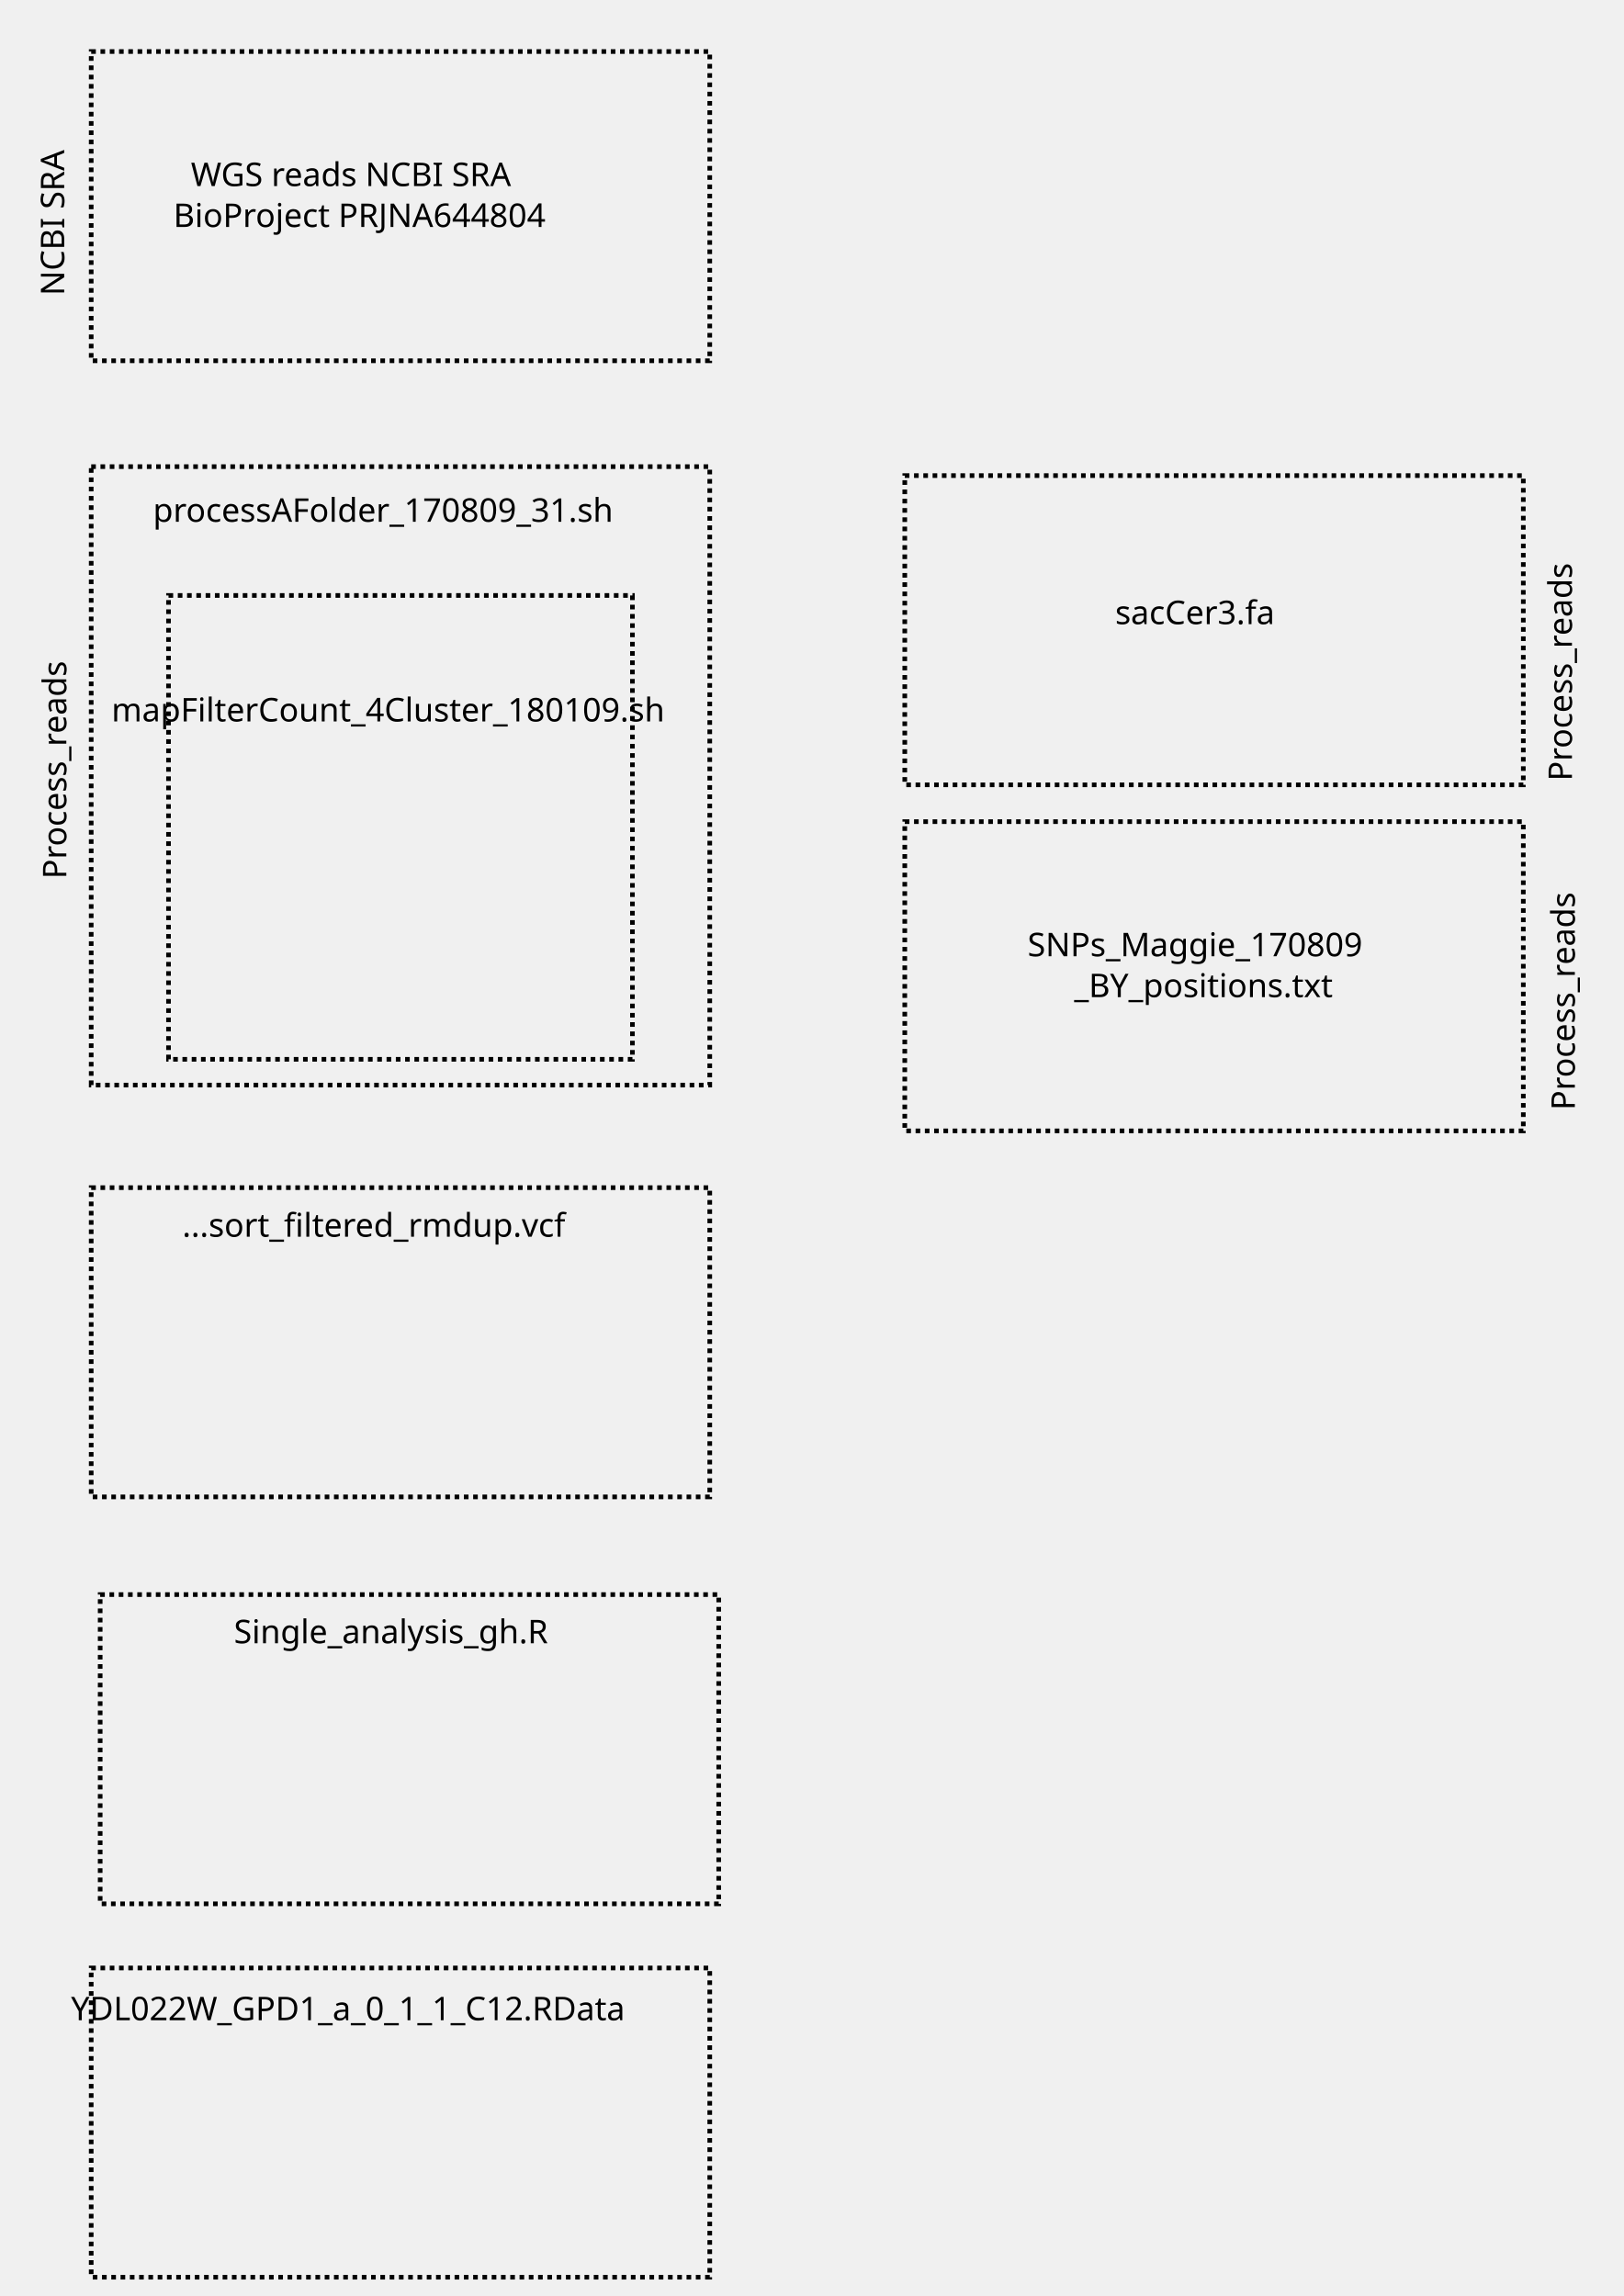
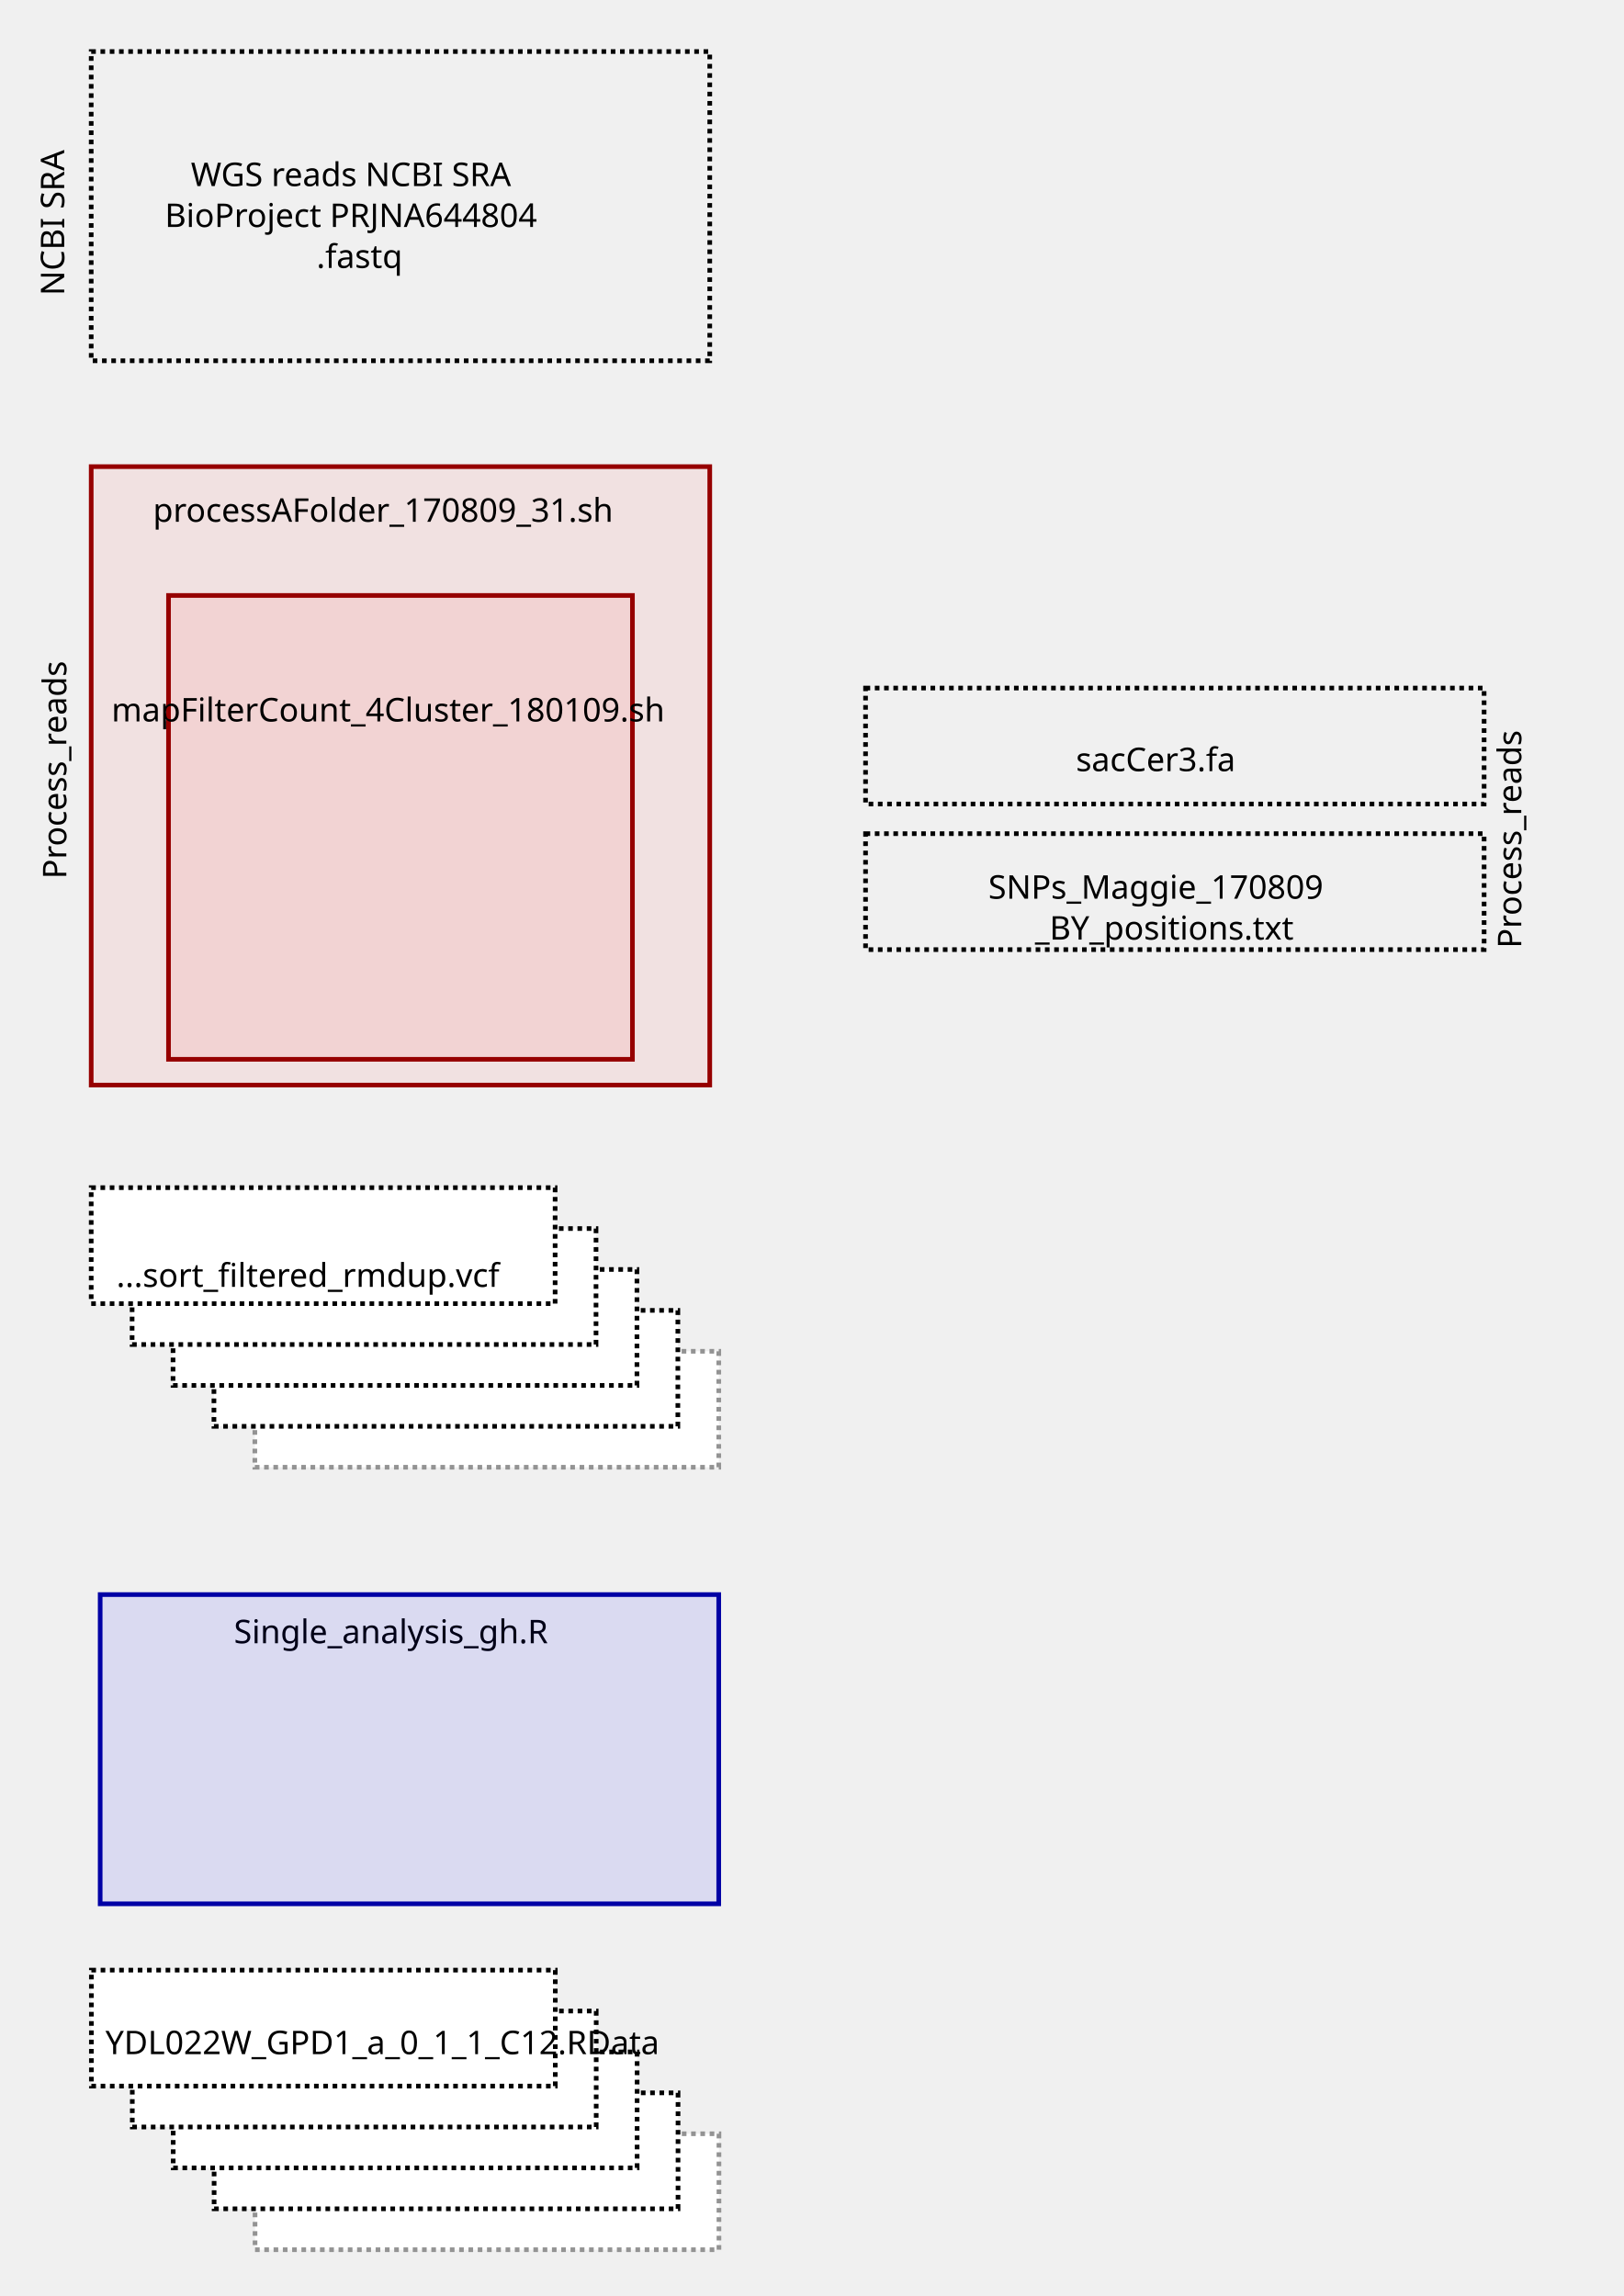
<svg xmlns="http://www.w3.org/2000/svg" width="210mm" height="297mm" viewBox="0 0 210 297" version="1.1" id="svg5">
  <defs id="defs2" />
  <g id="layer1">
+     <rect style="fill:#0000ff;fill-opacity:0.093;stroke:#0000a5;stroke-width:0.6;stroke-miterlimit:4;stroke-dasharray:none;stroke-dashoffset:0;stroke-opacity:1" id="rect850-5-8-7-0-41" width="80" height="40" x="8.883" y="406.613" />
+     <rect style="fill:#0000ff;fill-opacity:0.093;stroke:#0000a5;stroke-width:0.6;stroke-miterlimit:4;stroke-dasharray:none;stroke-dashoffset:0;stroke-opacity:1" id="rect850-5-8-7-0-4" width="80" height="40" x="117.758" y="307.737" />
+     <rect style="fill:#0000ff;fill-opacity:0.093;stroke:#0000a5;stroke-width:0.6;stroke-miterlimit:4;stroke-dasharray:none;stroke-dashoffset:0;stroke-opacity:1" id="rect850-5-8-7-0" width="80" height="40" x="7.401" y="304.034" />
    <rect style="fill:none;stroke:#000000;stroke-width:0.6;stroke-dasharray:0.6, 0.6" id="rect850" width="80" height="40" x="11.795" y="6.666" />
-     <rect style="fill:none;stroke:#000000;stroke-width:0.6;stroke-dasharray:0.6, 0.6" id="rect874" width="80" height="80" x="11.795" y="60.361" />
-     <rect style="fill:none;stroke:#000000;stroke-width:0.6;stroke-dasharray:0.6, 0.6" id="rect876" width="60" height="60" x="21.795" y="77.026" />
-     <rect style="fill:none;stroke:#000000;stroke-width:0.6;stroke-dasharray:0.6, 0.6" id="rect876-8" width="60" height="60" x="-101.894" y="203.252" />
-     <rect style="fill:none;stroke:#000000;stroke-width:0.6;stroke-dasharray:0.6, 0.6" id="rect850-5" width="80" height="40" x="11.795" y="153.629" />
-     <rect style="fill:none;stroke:#000000;stroke-width:0.6;stroke-dasharray:0.6, 0.6" id="rect850-5-8" width="80" height="40" x="11.795" y="254.569" />
-     <rect style="fill:none;stroke:#000000;stroke-width:0.6;stroke-dasharray:0.6, 0.6" id="rect850-5-8-0" width="80" height="40" x="11.795" y="302.506" />
-     <rect style="fill:none;stroke:#000000;stroke-width:0.6;stroke-dasharray:0.6, 0.6" id="rect850-5-8-3" width="80" height="40" x="11.795" y="353.619" />
-     <rect style="fill:none;stroke:#000000;stroke-width:0.6;stroke-dasharray:0.6, 0.6" id="rect850-5-8-3-4" width="80" height="40" x="11.795" y="405.79" />
+     <rect style="fill:#ff0000;stroke:#960000;stroke-width:0.6;stroke-dasharray:none;stroke-miterlimit:4;stroke-dashoffset:0;stroke-opacity:1;fill-opacity:0.065" id="rect874" width="80" height="80" x="11.795" y="60.361" />
+     <rect style="fill:#ff0000;stroke:#960000;stroke-width:0.6;stroke-dasharray:none;stroke-opacity:1;stroke-miterlimit:4;stroke-dashoffset:0;fill-opacity:0.065" id="rect876" width="60" height="60" x="21.795" y="77.026" />
+     <g id="g2250">
+       <rect style="fill:#ffffff;fill-opacity:1;stroke:#939393;stroke-width:0.6;stroke-dasharray:0.6, 0.6;stroke-opacity:1" id="rect850-5-9-5-0-2" width="60" height="15" x="32.961" y="174.795" />
+       <rect style="fill:#ffffff;fill-opacity:1;stroke:#000000;stroke-width:0.6;stroke-dasharray:0.6, 0.6" id="rect850-5-9-5-0" width="60" height="15" x="27.67" y="169.504" />
+       <rect style="fill:#ffffff;fill-opacity:1;stroke:#000000;stroke-width:0.6;stroke-dasharray:0.6, 0.6" id="rect850-5-9-5" width="60" height="15" x="22.378" y="164.212" />
+       <rect style="fill:#ffffff;fill-opacity:1;stroke:#000000;stroke-width:0.6;stroke-dasharray:0.6, 0.6" id="rect850-5-9" width="60" height="15" x="17.086" y="158.92" />
+       <rect style="fill:#ffffff;fill-opacity:1;stroke:#000000;stroke-width:0.6;stroke-dasharray:0.6, 0.6" id="rect850-5" width="60" height="15" x="11.795" y="153.629" />
+     </g>
    <text xml:space="preserve" style="font-style:normal;font-weight:normal;font-size:4.233px;line-height:1.25;font-family:sans-serif;fill:#000000;fill-opacity:1;stroke:none;stroke-width:0.265" x="49.244" y="24.071" id="text3011">
      <tspan id="tspan3009" style="font-size:4.233px;text-align:center;text-anchor:middle;stroke-width:0.265" x="49.244" y="24.071">WGS reads NCBI SRA</tspan>
      <tspan style="font-size:4.233px;text-align:center;text-anchor:middle;stroke-width:0.265" x="49.244" y="29.363" id="tspan27733">BioProject PRJNA644804</tspan>
+       <tspan style="font-size:4.233px;text-align:center;text-anchor:middle;stroke-width:0.265" x="49.244" y="34.654" id="tspan3020">.fastq</tspan>
    </text>
-     <rect style="fill:none;stroke:#000000;stroke-width:0.6;stroke-dasharray:0.6, 0.6" id="rect850-5-88" width="80" height="40" x="117.017" y="61.521" />
-     <rect style="fill:none;stroke:#000000;stroke-width:0.6;stroke-dasharray:0.6, 0.6" id="rect850-5-88-7" width="80" height="40" x="117.017" y="106.284" />
-     <text xml:space="preserve" style="font-style:normal;font-weight:normal;font-size:4.233px;line-height:1.25;font-family:sans-serif;fill:#000000;fill-opacity:1;stroke:none;stroke-width:0.265" x="157.299" y="80.734" id="text3011-0">
-       <tspan style="font-size:4.233px;text-align:center;text-anchor:middle;stroke-width:0.265" x="157.299" y="80.734" id="tspan27733-6">sacCer3.fa</tspan>
+     <rect style="fill:none;stroke:#000000;stroke-width:0.6;stroke-dasharray:0.6, 0.6" id="rect850-5-88" width="80" height="15" x="111.945" y="89.003" />
+     <rect style="fill:none;stroke:#000000;stroke-width:0.6;stroke-dasharray:0.6, 0.6" id="rect850-5-88-7" width="80" height="15" x="111.945" y="107.837" />
+     <rect style="fill:none;stroke:#000000;stroke-width:0.6;stroke-dasharray:0.6, 0.6" id="rect850-5-88-7-8" width="80" height="15" x="-142.865" y="292.56" />
+     <rect style="fill:none;stroke:#000000;stroke-width:0.6;stroke-dasharray:0.6, 0.6" id="rect850-5-88-7-83" width="80" height="15" x="-142.865" y="307.56" />
+     <rect style="fill:none;stroke:#000000;stroke-width:0.6;stroke-dasharray:0.6, 0.6" id="rect850-5-88-7-3" width="80" height="15" x="-142.865" y="322.56" />
+     <text xml:space="preserve" style="font-style:normal;font-weight:normal;font-size:4.233px;line-height:1.25;font-family:sans-serif;fill:#000000;fill-opacity:1;stroke:none;stroke-width:0.265" x="152.226" y="99.749" id="text3011-0">
+       <tspan style="font-size:4.233px;text-align:center;text-anchor:middle;stroke-width:0.265" x="152.226" y="99.749" id="tspan27733-6">sacCer3.fa</tspan>
    </text>
-     <text xml:space="preserve" style="font-style:normal;font-weight:normal;font-size:4.233px;line-height:1.25;font-family:sans-serif;fill:#000000;fill-opacity:1;stroke:none;stroke-width:0.265" x="158.41" y="123.692" id="text3011-0-5">
-       <tspan style="font-size:4.233px;text-align:center;text-anchor:middle;stroke-width:0.265" x="158.41" y="123.692" id="tspan27733-6-0">SNPs_Maggie_170809</tspan>
-       <tspan style="font-size:4.233px;text-align:center;text-anchor:middle;stroke-width:0.265" x="158.41" y="128.983" id="tspan58890">_BY_positions.txt</tspan>
+     <text xml:space="preserve" style="font-style:normal;font-weight:normal;font-size:4.233px;line-height:1.25;font-family:sans-serif;fill:#000000;fill-opacity:1;stroke:none;stroke-width:0.265" x="153.337" y="116.249" id="text3011-0-5">
+       <tspan style="font-size:4.233px;text-align:center;text-anchor:middle;stroke-width:0.265" x="153.337" y="116.249" id="tspan27733-6-0">SNPs_Maggie_170809</tspan>
+       <tspan style="font-size:4.233px;text-align:center;text-anchor:middle;stroke-width:0.265" x="153.337" y="121.54" id="tspan58890">_BY_positions.txt</tspan>
    </text>
    <text xml:space="preserve" style="font-style:normal;font-weight:normal;font-size:4.233px;line-height:1.25;font-family:sans-serif;fill:#000000;fill-opacity:1;stroke:none;stroke-width:0.265" x="-26.057" y="8.308" id="text3011-7" transform="rotate(-90)">
      <tspan style="font-size:4.233px;text-align:center;text-anchor:middle;stroke-width:0.265" x="-26.057" y="8.308" id="tspan27733-5">NCBI SRA</tspan>
    </text>
    <text xml:space="preserve" style="font-style:normal;font-weight:normal;font-size:4.233px;line-height:1.25;font-family:sans-serif;fill:#000000;fill-opacity:1;stroke:none;stroke-width:0.265" x="-96.845" y="8.577" id="text3011-7-2" transform="rotate(-90)">
      <tspan style="font-size:4.233px;text-align:center;text-anchor:middle;stroke-width:0.265" x="-96.845" y="8.577" id="tspan27733-5-0">Process_reads</tspan>
    </text>
-     <text xml:space="preserve" style="font-style:normal;font-weight:normal;font-size:4.233px;line-height:1.25;font-family:sans-serif;fill:#000000;fill-opacity:1;stroke:none;stroke-width:0.265" x="-84.168" y="203.306" id="text3011-7-2-5" transform="rotate(-90)">
-       <tspan style="font-size:4.233px;text-align:center;text-anchor:middle;stroke-width:0.265" x="-84.168" y="203.306" id="tspan27733-5-0-8">Process_reads</tspan>
-     </text>
-     <text xml:space="preserve" style="font-style:normal;font-weight:normal;font-size:4.233px;line-height:1.25;font-family:sans-serif;fill:#000000;fill-opacity:1;stroke:none;stroke-width:0.265" x="-126.755" y="203.676" id="text3011-7-2-5-2" transform="rotate(-90)">
-       <tspan style="font-size:4.233px;text-align:center;text-anchor:middle;stroke-width:0.265" x="-126.755" y="203.676" id="tspan27733-5-0-8-8">Process_reads</tspan>
+     <text xml:space="preserve" style="font-style:normal;font-weight:normal;font-size:4.233px;line-height:1.25;font-family:sans-serif;fill:#000000;fill-opacity:1;stroke:none;stroke-width:0.265" x="-105.804" y="196.752" id="text3011-7-2-5" transform="rotate(-90)">
+       <tspan style="font-size:4.233px;text-align:center;text-anchor:middle;stroke-width:0.265" x="-105.804" y="196.752" id="tspan27733-5-0-8">Process_reads</tspan>
    </text>
    <text xml:space="preserve" style="font-style:normal;font-weight:normal;font-size:4.233px;line-height:1.25;font-family:sans-serif;fill:#000000;fill-opacity:1;stroke:none;stroke-width:0.265" x="52.293" y="67.496" id="text3011-0-2">
      <tspan style="font-size:4.233px;text-align:center;text-anchor:middle;stroke-width:0.265" x="52.293" y="67.496" id="tspan27733-6-6">processAFolder_170809_31.sh</tspan>
    </text>
    <text xml:space="preserve" style="font-style:normal;font-weight:normal;font-size:4.233px;line-height:1.25;font-family:sans-serif;fill:#000000;fill-opacity:1;stroke:none;stroke-width:0.265" x="52.944" y="93.32" id="text3011-0-2-5">
      <tspan style="font-size:4.233px;text-align:center;text-anchor:middle;stroke-width:0.265" x="52.944" y="93.32" id="tspan27733-6-6-9">mapFilterCount_4Cluster_180109.sh</tspan>
    </text>
-     <text xml:space="preserve" style="font-style:normal;font-weight:normal;font-size:4.233px;line-height:1.25;font-family:sans-serif;fill:#000000;fill-opacity:1;stroke:none;stroke-width:0.265" x="51.092" y="159.978" id="text3011-0-2-2">
-       <tspan style="font-size:4.233px;text-align:center;text-anchor:middle;stroke-width:0.265" x="51.092" y="159.978" id="tspan27733-6-6-2">...sort_filtered_rmdup.vcf</tspan>
+     <text xml:space="preserve" style="font-style:normal;font-weight:normal;font-size:4.233px;line-height:1.25;font-family:sans-serif;fill:#000000;fill-opacity:1;stroke:none;stroke-width:0.265" x="42.575" y="166.459" id="text3011-0-2-2">
+       <tspan style="font-size:4.233px;text-align:center;text-anchor:middle;stroke-width:0.265" x="42.575" y="166.459" id="tspan27733-6-6-2">...sort_filtered_rmdup.vcf</tspan>
    </text>
    <text xml:space="preserve" style="font-style:normal;font-weight:normal;font-size:4.233px;line-height:1.25;font-family:sans-serif;fill:#000000;fill-opacity:1;stroke:none;stroke-width:0.265" x="53.314" y="212.564" id="text3011-0-2-3">
      <tspan style="font-size:4.233px;text-align:center;text-anchor:middle;stroke-width:0.265" x="53.314" y="212.564" id="tspan27733-6-6-7">Single_analysis_gh.R</tspan>
    </text>
-     <text xml:space="preserve" style="font-style:normal;font-weight:normal;font-size:4.233px;line-height:1.25;font-family:sans-serif;fill:#000000;fill-opacity:1;stroke:none;stroke-width:0.265" x="-74.818" y="214.416" id="text3011-0-2-1">
-       <tspan style="font-size:4.233px;text-align:center;text-anchor:middle;stroke-width:0.265" x="-74.818" y="214.416" id="tspan27733-6-6-1">processAFolder_170809_31.sh</tspan>
+     <text xml:space="preserve" style="font-style:normal;font-weight:normal;font-size:4.233px;line-height:1.25;font-family:sans-serif;fill:#000000;fill-opacity:1;stroke:none;stroke-width:0.265" x="-104.492" y="247.778" id="text3011-0-2-1">
+       <tspan style="font-size:4.233px;text-align:center;text-anchor:middle;stroke-width:0.265" x="-104.492" y="247.778" id="tspan27733-6-6-1">processAFolder_170809_31.sh</tspan>
    </text>
-     <text xml:space="preserve" style="font-style:normal;font-weight:normal;font-size:4.233px;line-height:1.25;font-family:sans-serif;fill:#000000;fill-opacity:1;stroke:none;stroke-width:0.265" x="-74.448" y="228.118" id="text3011-0-2-18">
-       <tspan style="font-size:4.233px;text-align:center;text-anchor:middle;stroke-width:0.265" x="-74.448" y="228.118" id="tspan27733-6-6-5">processAFolder_170809_31.sh</tspan>
+     <text xml:space="preserve" style="font-style:normal;font-weight:normal;font-size:4.233px;line-height:1.25;font-family:sans-serif;fill:#000000;fill-opacity:1;stroke:none;stroke-width:0.265" x="-104.122" y="261.48" id="text3011-0-2-18">
+       <tspan style="font-size:4.233px;text-align:center;text-anchor:middle;stroke-width:0.265" x="-104.122" y="261.48" id="tspan27733-6-6-5">processAFolder_170809_31.sh</tspan>
    </text>
-     <text xml:space="preserve" style="font-style:normal;font-weight:normal;font-size:4.233px;line-height:1.25;font-family:sans-serif;fill:#000000;fill-opacity:1;stroke:none;stroke-width:0.265" x="-75.929" y="237.746" id="text3011-0-2-27">
-       <tspan style="font-size:4.233px;text-align:center;text-anchor:middle;stroke-width:0.265" x="-75.929" y="237.746" id="tspan27733-6-6-59">processAFolder_170809_31.sh</tspan>
+     <text xml:space="preserve" style="font-style:normal;font-weight:normal;font-size:4.233px;line-height:1.25;font-family:sans-serif;fill:#000000;fill-opacity:1;stroke:none;stroke-width:0.265" x="-105.603" y="271.108" id="text3011-0-2-27">
+       <tspan style="font-size:4.233px;text-align:center;text-anchor:middle;stroke-width:0.265" x="-105.603" y="271.108" id="tspan27733-6-6-59">processAFolder_170809_31.sh</tspan>
    </text>
-     <text xml:space="preserve" style="font-style:normal;font-weight:normal;font-size:4.233px;line-height:1.25;font-family:sans-serif;fill:#000000;fill-opacity:1;stroke:none;stroke-width:0.265" x="-63.708" y="250.337" id="text3011-0-2-4">
-       <tspan style="font-size:4.233px;text-align:center;text-anchor:middle;stroke-width:0.265" x="-63.708" y="250.337" id="tspan27733-6-6-23">processAFolder_170809_31.sh</tspan>
-     </text>
-     <text xml:space="preserve" style="font-style:normal;font-weight:normal;font-size:4.233px;line-height:1.25;font-family:sans-serif;fill:#000000;fill-opacity:1;stroke:none;stroke-width:0.265" x="47.759" y="261.332" id="text3011-0-2-44">
-       <tspan style="font-size:4.233px;text-align:center;text-anchor:middle;stroke-width:0.265" x="47.759" y="261.332" id="tspan27733-6-6-4">YDL022W_GPD1_a_0_1_1_C12.RData</tspan>
+     <text xml:space="preserve" style="font-style:normal;font-weight:normal;font-size:4.233px;line-height:1.25;font-family:sans-serif;fill:#000000;fill-opacity:1;stroke:none;stroke-width:0.265" x="-93.383" y="283.699" id="text3011-0-2-4">
+       <tspan style="font-size:4.233px;text-align:center;text-anchor:middle;stroke-width:0.265" x="-93.383" y="283.699" id="tspan27733-6-6-23">processAFolder_170809_31.sh</tspan>
    </text>
    <text xml:space="preserve" style="font-style:normal;font-weight:normal;font-size:4.233px;line-height:1.25;font-family:sans-serif;fill:#000000;fill-opacity:1;stroke:none;stroke-width:0.265" x="49.241" y="314.976" id="text3011-0-2-7">
      <tspan style="font-size:4.233px;text-align:center;text-anchor:middle;stroke-width:0.265" x="49.241" y="314.976" id="tspan27733-6-6-43">AnalysesxQTL-gh.R</tspan>
    </text>
+     <text xml:space="preserve" style="font-style:normal;font-weight:normal;font-size:4.233px;line-height:1.25;font-family:sans-serif;fill:#000000;fill-opacity:1;stroke:none;stroke-width:0.265" x="48.5" y="416.447" id="text3011-0-2-39">
+       <tspan style="font-size:4.233px;text-align:center;text-anchor:middle;stroke-width:0.265" x="48.5" y="416.447" id="tspan27733-6-6-91">AnalysesxQTLfinal-gh.R</tspan>
+     </text>
+     <rect style="fill:#0000ff;stroke:#0000a5;stroke-width:0.6;stroke-dasharray:none;stroke-miterlimit:4;stroke-dashoffset:0;stroke-opacity:1;fill-opacity:0.093" id="rect850-5-8-7" width="80" height="40" x="12.956" y="206.268" />
+     <text xml:space="preserve" style="font-style:normal;font-weight:normal;font-size:4.233px;line-height:1.25;font-family:sans-serif;fill:#000000;fill-opacity:1;stroke:none;stroke-width:0.265" x="147.798" y="315.022" id="text3011-0-2-7-5">
+       <tspan style="font-size:4.233px;text-align:center;text-anchor:middle;stroke-width:0.265" x="147.798" y="315.022" id="tspan27733-6-6-43-1">AnalysesxQTLrep-gh.R</tspan>
+     </text>
+     <g id="g2243" transform="translate(-89.98878,15.36845)">
+       <rect style="fill:#ffffff;fill-opacity:1;stroke:#939393;stroke-width:0.6;stroke-dasharray:0.6, 0.6;stroke-opacity:1" id="rect850-5-9-5-0-2-7" width="60" height="15" x="122.973" y="260.644" />
+       <rect style="fill:#ffffff;fill-opacity:1;stroke:#000000;stroke-width:0.6;stroke-dasharray:0.6, 0.6" id="rect850-5-9-5-0-1" width="60" height="15" x="117.681" y="255.352" />
+       <rect style="fill:#ffffff;fill-opacity:1;stroke:#000000;stroke-width:0.6;stroke-dasharray:0.6, 0.6" id="rect850-5-9-5-5" width="60" height="15" x="112.39" y="250.06" />
+       <rect style="fill:#ffffff;fill-opacity:1;stroke:#000000;stroke-width:0.6;stroke-dasharray:0.6, 0.6" id="rect850-5-9-2" width="60" height="15" x="107.098" y="244.769" />
+       <rect style="fill:#ffffff;fill-opacity:1;stroke:#000000;stroke-width:0.6;stroke-dasharray:0.6, 0.6" id="rect850-5-5" width="60" height="15" x="101.806" y="239.477" />
+     </g>
+     <text xml:space="preserve" style="font-style:normal;font-weight:normal;font-size:4.233px;line-height:1.25;font-family:sans-serif;fill:#000000;fill-opacity:1;stroke:none;stroke-width:0.265" x="52.204" y="265.721" id="text3011-0-2-44">
+       <tspan style="font-size:4.233px;text-align:center;text-anchor:middle;stroke-width:0.265" x="52.204" y="265.721" id="tspan27733-6-6-4">YDL022W_GPD1_a_0_1_1_C12.RData</tspan>
+     </text>
+     <g id="g2243-5" transform="translate(-91.84039,113.134)">
+       <rect style="fill:#ffffff;fill-opacity:1;stroke:#939393;stroke-width:0.6;stroke-dasharray:0.6, 0.6;stroke-opacity:1" id="rect850-5-9-5-0-2-7-9" width="60" height="15" x="122.973" y="260.644" />
+       <rect style="fill:#ffffff;fill-opacity:1;stroke:#000000;stroke-width:0.6;stroke-dasharray:0.6, 0.6" id="rect850-5-9-5-0-1-6" width="60" height="15" x="117.681" y="255.352" />
+       <rect style="fill:#ffffff;fill-opacity:1;stroke:#000000;stroke-width:0.6;stroke-dasharray:0.6, 0.6" id="rect850-5-9-5-5-1" width="60" height="15" x="112.39" y="250.06" />
+       <rect style="fill:#ffffff;fill-opacity:1;stroke:#000000;stroke-width:0.6;stroke-dasharray:0.6, 0.6" id="rect850-5-9-2-6" width="60" height="15" x="107.098" y="244.769" />
+       <rect style="fill:#ffffff;fill-opacity:1;stroke:#000000;stroke-width:0.6;stroke-dasharray:0.6, 0.6" id="rect850-5-5-8" width="60" height="15" x="101.806" y="239.477" />
+     </g>
+     <g id="g2243-8" transform="translate(7.776814,112.7637)">
+       <rect style="fill:#ffffff;fill-opacity:1;stroke:#939393;stroke-width:0.6;stroke-dasharray:0.6, 0.6;stroke-opacity:1" id="rect850-5-9-5-0-2-7-4" width="60" height="15" x="122.973" y="260.644" />
+       <rect style="fill:#ffffff;fill-opacity:1;stroke:#000000;stroke-width:0.6;stroke-dasharray:0.6, 0.6" id="rect850-5-9-5-0-1-1" width="60" height="15" x="117.681" y="255.352" />
+       <rect style="fill:#ffffff;fill-opacity:1;stroke:#000000;stroke-width:0.6;stroke-dasharray:0.6, 0.6" id="rect850-5-9-5-5-2" width="60" height="15" x="112.39" y="250.06" />
+       <rect style="fill:#ffffff;fill-opacity:1;stroke:#000000;stroke-width:0.6;stroke-dasharray:0.6, 0.6" id="rect850-5-9-2-4" width="60" height="15" x="107.098" y="244.769" />
+       <rect style="fill:#ffffff;fill-opacity:1;stroke:#000000;stroke-width:0.6;stroke-dasharray:0.6, 0.6" id="rect850-5-5-0" width="60" height="15" x="101.806" y="239.477" />
+     </g>
    <text xml:space="preserve" style="font-style:normal;font-weight:normal;font-size:4.233px;line-height:1.25;font-family:sans-serif;fill:#000000;fill-opacity:1;stroke:none;stroke-width:0.265" x="44.797" y="361.479" id="text3011-0-2-78">
      <tspan style="font-size:4.233px;text-align:center;text-anchor:middle;stroke-width:0.265" x="44.797" y="361.479" id="tspan27733-6-6-42">YDL022W_GPD1_a_0_1_multipoolResults.RData</tspan>
    </text>
-     <text xml:space="preserve" style="font-style:normal;font-weight:normal;font-size:4.233px;line-height:1.25;font-family:sans-serif;fill:#000000;fill-opacity:1;stroke:none;stroke-width:0.265" x="48.5" y="416.447" id="text3011-0-2-39">
-       <tspan style="font-size:4.233px;text-align:center;text-anchor:middle;stroke-width:0.265" x="48.5" y="416.447" id="tspan27733-6-6-91">AnalysesxQTLfinal-gh.R</tspan>
+     <text xml:space="preserve" style="font-style:normal;font-weight:normal;font-size:4.233px;line-height:1.25;font-family:sans-serif;fill:#000000;fill-opacity:1;stroke:none;stroke-width:0.265" x="33.526" y="465.866" id="text3011-0-2-78-2">
+       <tspan style="font-size:4.233px;text-align:center;text-anchor:middle;stroke-width:0.265" x="33.526" y="465.866" id="tspan27733-6-6-42-7">All_QTL_fused.txt</tspan>
    </text>
-     <rect style="fill:none;stroke:#000000;stroke-width:0.6;stroke-dasharray:0.6, 0.6" id="rect850-5-8-7" width="80" height="40" x="12.956" y="206.268" />
-     <rect style="fill:none;stroke:#000000;stroke-width:0.6;stroke-dasharray:0.6, 0.6" id="rect850-5-8-0-0" width="80" height="40" x="110.352" y="302.552" />
-     <text xml:space="preserve" style="font-style:normal;font-weight:normal;font-size:4.233px;line-height:1.25;font-family:sans-serif;fill:#000000;fill-opacity:1;stroke:none;stroke-width:0.265" x="147.798" y="315.022" id="text3011-0-2-7-5">
-       <tspan style="font-size:4.233px;text-align:center;text-anchor:middle;stroke-width:0.265" x="147.798" y="315.022" id="tspan27733-6-6-43-1">AnalysesxQTLrep-gh.R</tspan>
+     <text xml:space="preserve" style="font-style:normal;font-weight:normal;font-size:4.233px;line-height:1.25;font-family:sans-serif;fill:#000000;fill-opacity:1;stroke:none;stroke-width:0.265" x="30.933" y="550.3" id="text3011-0-2-78-85">
+       <tspan style="font-size:4.233px;text-align:center;text-anchor:middle;stroke-width:0.265" x="30.933" y="550.3" id="tspan27733-6-6-42-63">QTLfuseFinal.txt</tspan>
    </text>
-     <rect style="fill:none;stroke:#000000;stroke-width:0.6;stroke-dasharray:0.6, 0.6" id="rect850-5-8-3-0" width="80" height="40" x="109.981" y="353.287" />
    <text xml:space="preserve" style="font-style:normal;font-weight:normal;font-size:4.233px;line-height:1.25;font-family:sans-serif;fill:#000000;fill-opacity:1;stroke:none;stroke-width:0.265" x="162.981" y="361.517" id="text3011-0-2-78-8">
      <tspan style="font-size:4.233px;text-align:center;text-anchor:middle;stroke-width:0.265" x="162.981" y="361.517" id="tspan27733-6-6-42-6">ARO8_a_0_1_1 ARO8_a_1_1_1_multipoolResults.RData</tspan>
    </text>
+     <rect style="fill:#0000ff;fill-opacity:0.093;stroke:#0000a5;stroke-width:0.6;stroke-miterlimit:4;stroke-dasharray:none;stroke-dashoffset:0;stroke-opacity:1" id="rect850-5-8-7-4" width="80" height="15" x="-142.865" y="232.56" />
+     <rect style="fill:#0000ff;fill-opacity:0.093;stroke:#0000a5;stroke-width:0.6;stroke-miterlimit:4;stroke-dasharray:none;stroke-dashoffset:0;stroke-opacity:1" id="rect850-5-8-7-4-7" width="80" height="15" x="-142.865" y="247.56" />
+     <rect style="fill:#0000ff;fill-opacity:0.093;stroke:#0000a5;stroke-width:0.6;stroke-miterlimit:4;stroke-dasharray:none;stroke-dashoffset:0;stroke-opacity:1" id="rect850-5-8-7-4-3" width="80" height="15" x="-142.865" y="262.56" />
+     <rect style="fill:#0000ff;fill-opacity:0.093;stroke:#0000a5;stroke-width:0.6;stroke-miterlimit:4;stroke-dasharray:none;stroke-dashoffset:0;stroke-opacity:1" id="rect850-5-8-7-4-72" width="80" height="15" x="-142.865" y="277.56" />
+     <rect style="fill:#0000ff;fill-opacity:0.093;stroke:#0000a5;stroke-width:0.6;stroke-miterlimit:4;stroke-dasharray:none;stroke-dashoffset:0;stroke-opacity:1" id="rect850-5-8-7-0-41-8" width="80" height="40" x="118.499" y="404.762" />
+     <text xml:space="preserve" style="font-style:normal;font-weight:normal;font-size:4.233px;line-height:1.25;font-family:sans-serif;fill:#000000;fill-opacity:1;stroke:none;stroke-width:0.265" x="159.284" y="420.375" id="text3011-0-2-39-2">
+       <tspan style="font-size:4.233px;text-align:center;text-anchor:middle;stroke-width:0.265" x="159.284" y="420.375" id="tspan27733-6-6-91-3">comparizon_Albertetal_gh.r</tspan>
+     </text>
+     <rect style="fill:#0000ff;fill-opacity:0.093;stroke:#0000a5;stroke-width:0.6;stroke-miterlimit:4;stroke-dasharray:none;stroke-dashoffset:0;stroke-opacity:1" id="rect850-5-8-7-0-41-8-6" width="80" height="40" x="9.994" y="492.158" />
+     <text xml:space="preserve" style="font-style:normal;font-weight:normal;font-size:4.233px;line-height:1.25;font-family:sans-serif;fill:#000000;fill-opacity:1;stroke:none;stroke-width:0.265" x="50.779" y="507.771" id="text3011-0-2-39-2-6">
+       <tspan style="font-size:4.233px;text-align:center;text-anchor:middle;stroke-width:0.265" x="50.779" y="507.771" id="tspan27733-6-6-91-3-8">Process_realQTL_gh.r</tspan>
+     </text>
+     <rect style="fill:none;stroke:#000000;stroke-width:0.6;stroke-dasharray:0.6, 0.6" id="rect850-5-88-7-3-6" width="80" height="15" x="9.253" y="460.219" />
+     <rect style="fill:none;stroke:#000000;stroke-width:0.6;stroke-dasharray:0.6, 0.6" id="rect850-5-88-7-3-6-8" width="80" height="15" x="10.734" y="541.691" />
  </g>
</svg>
